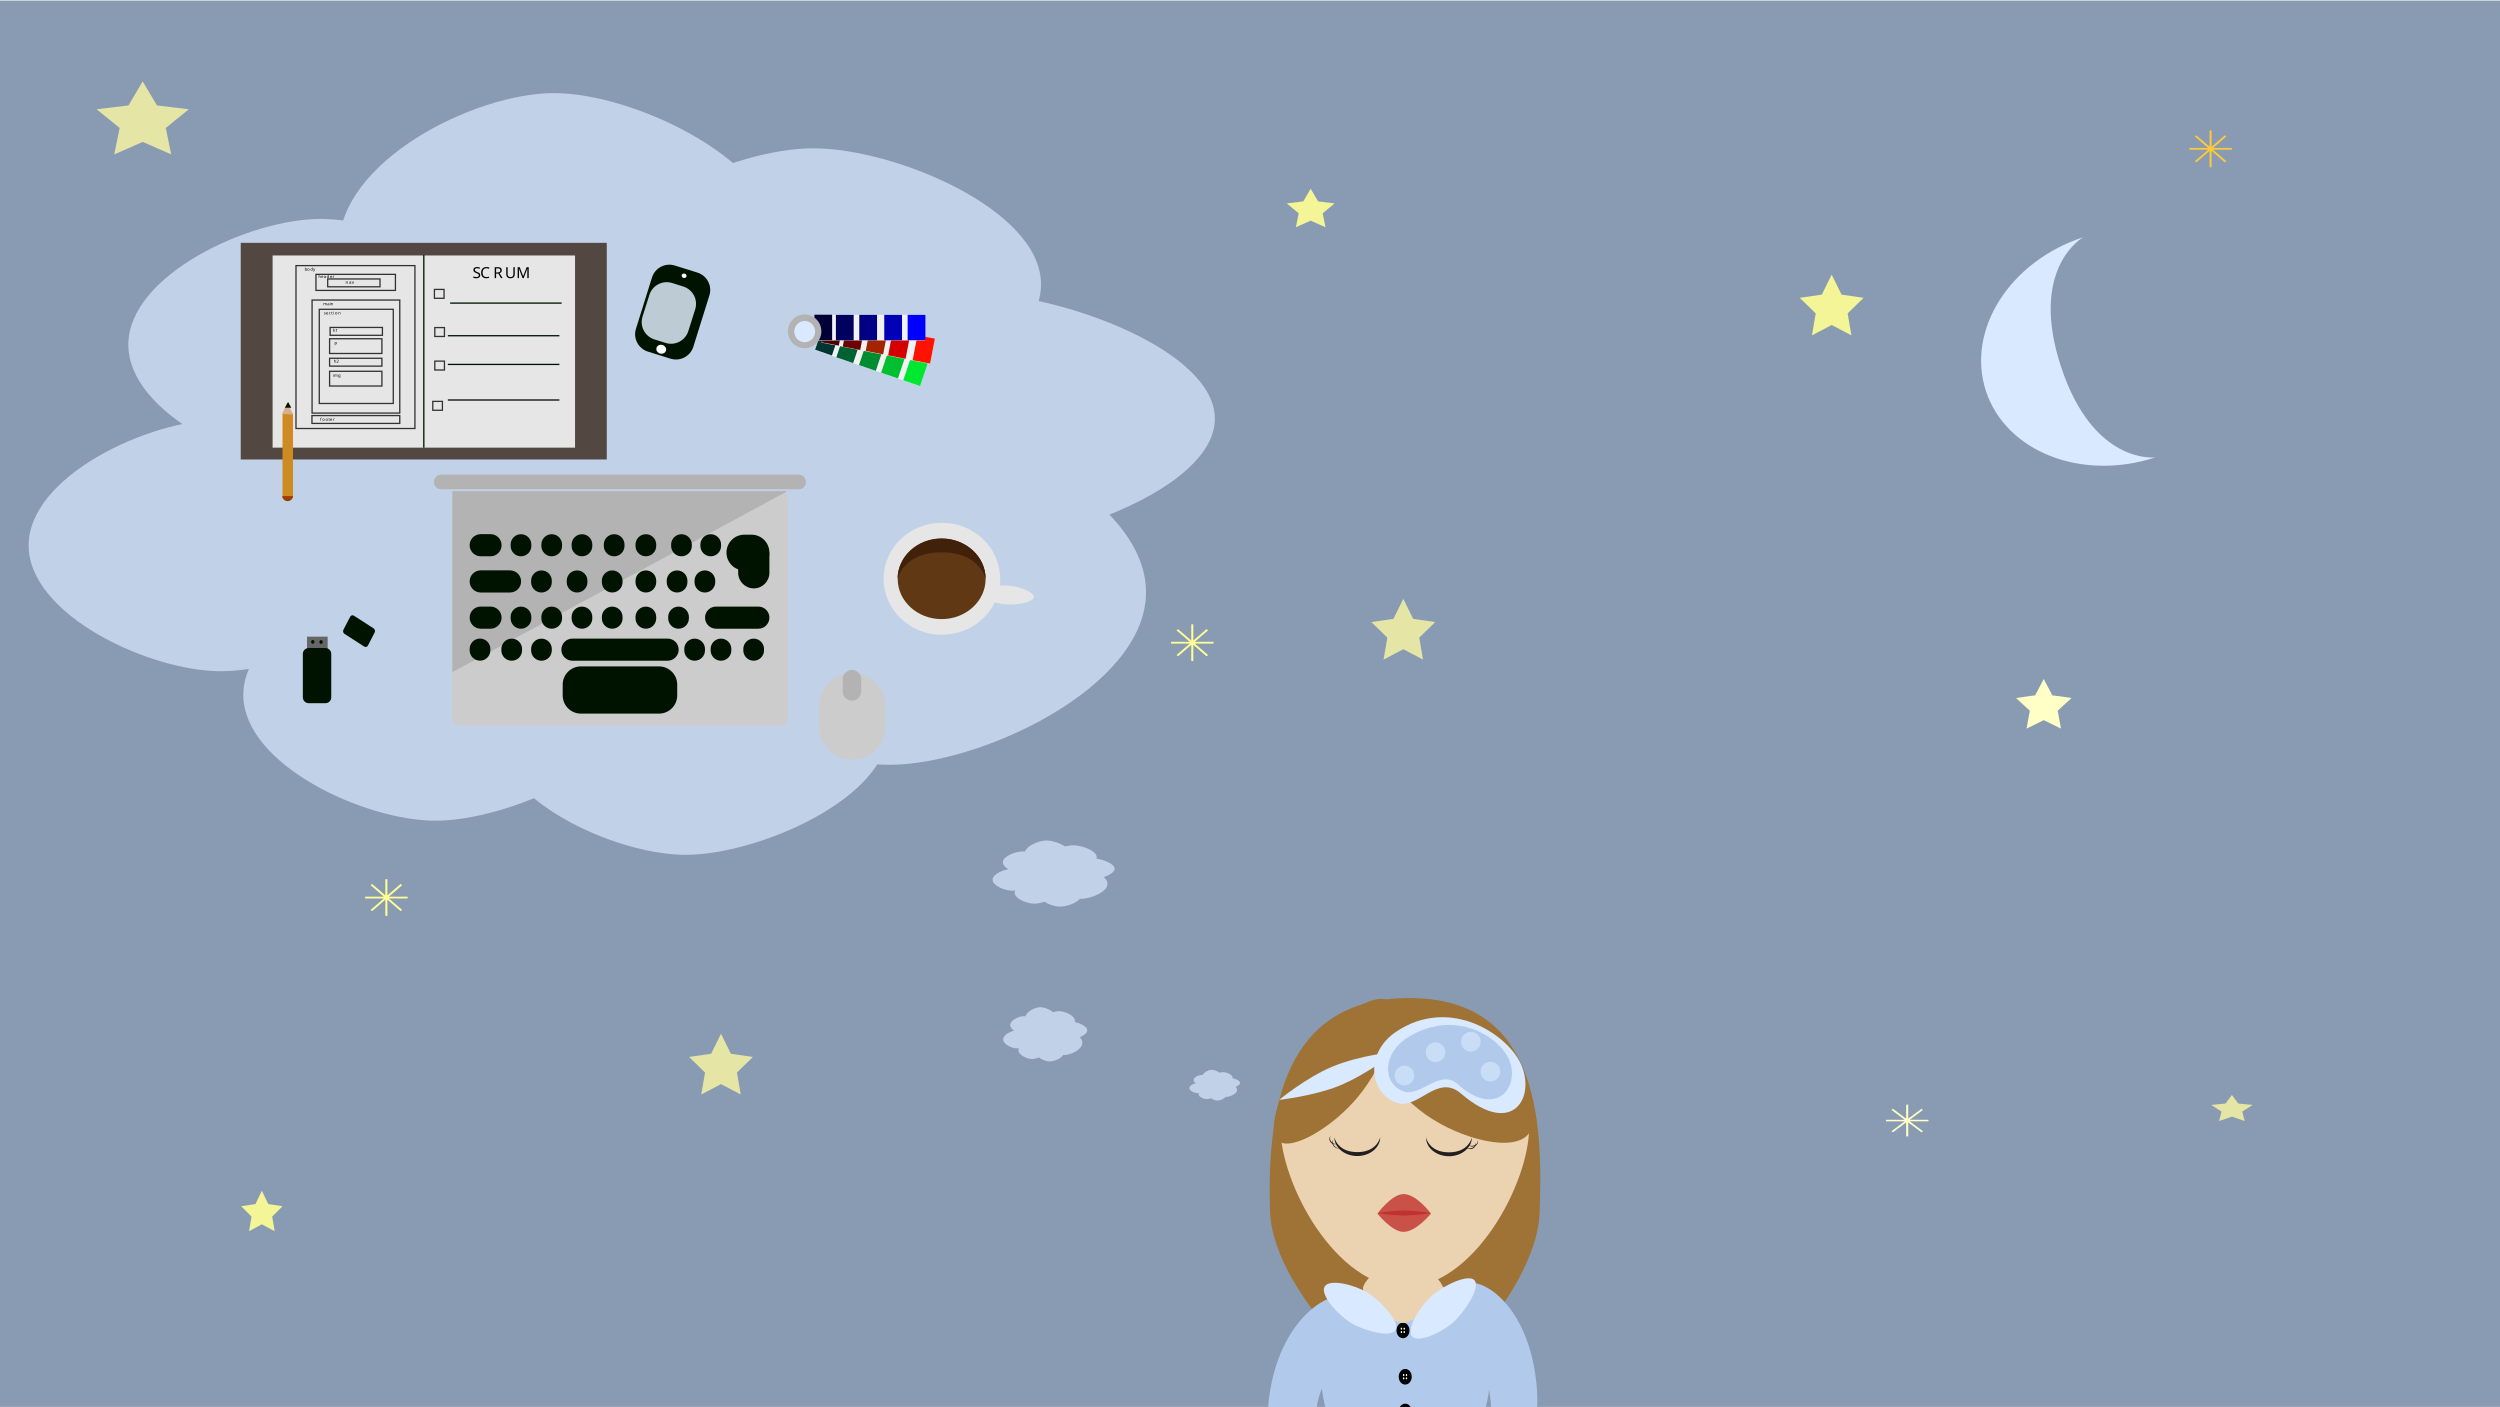
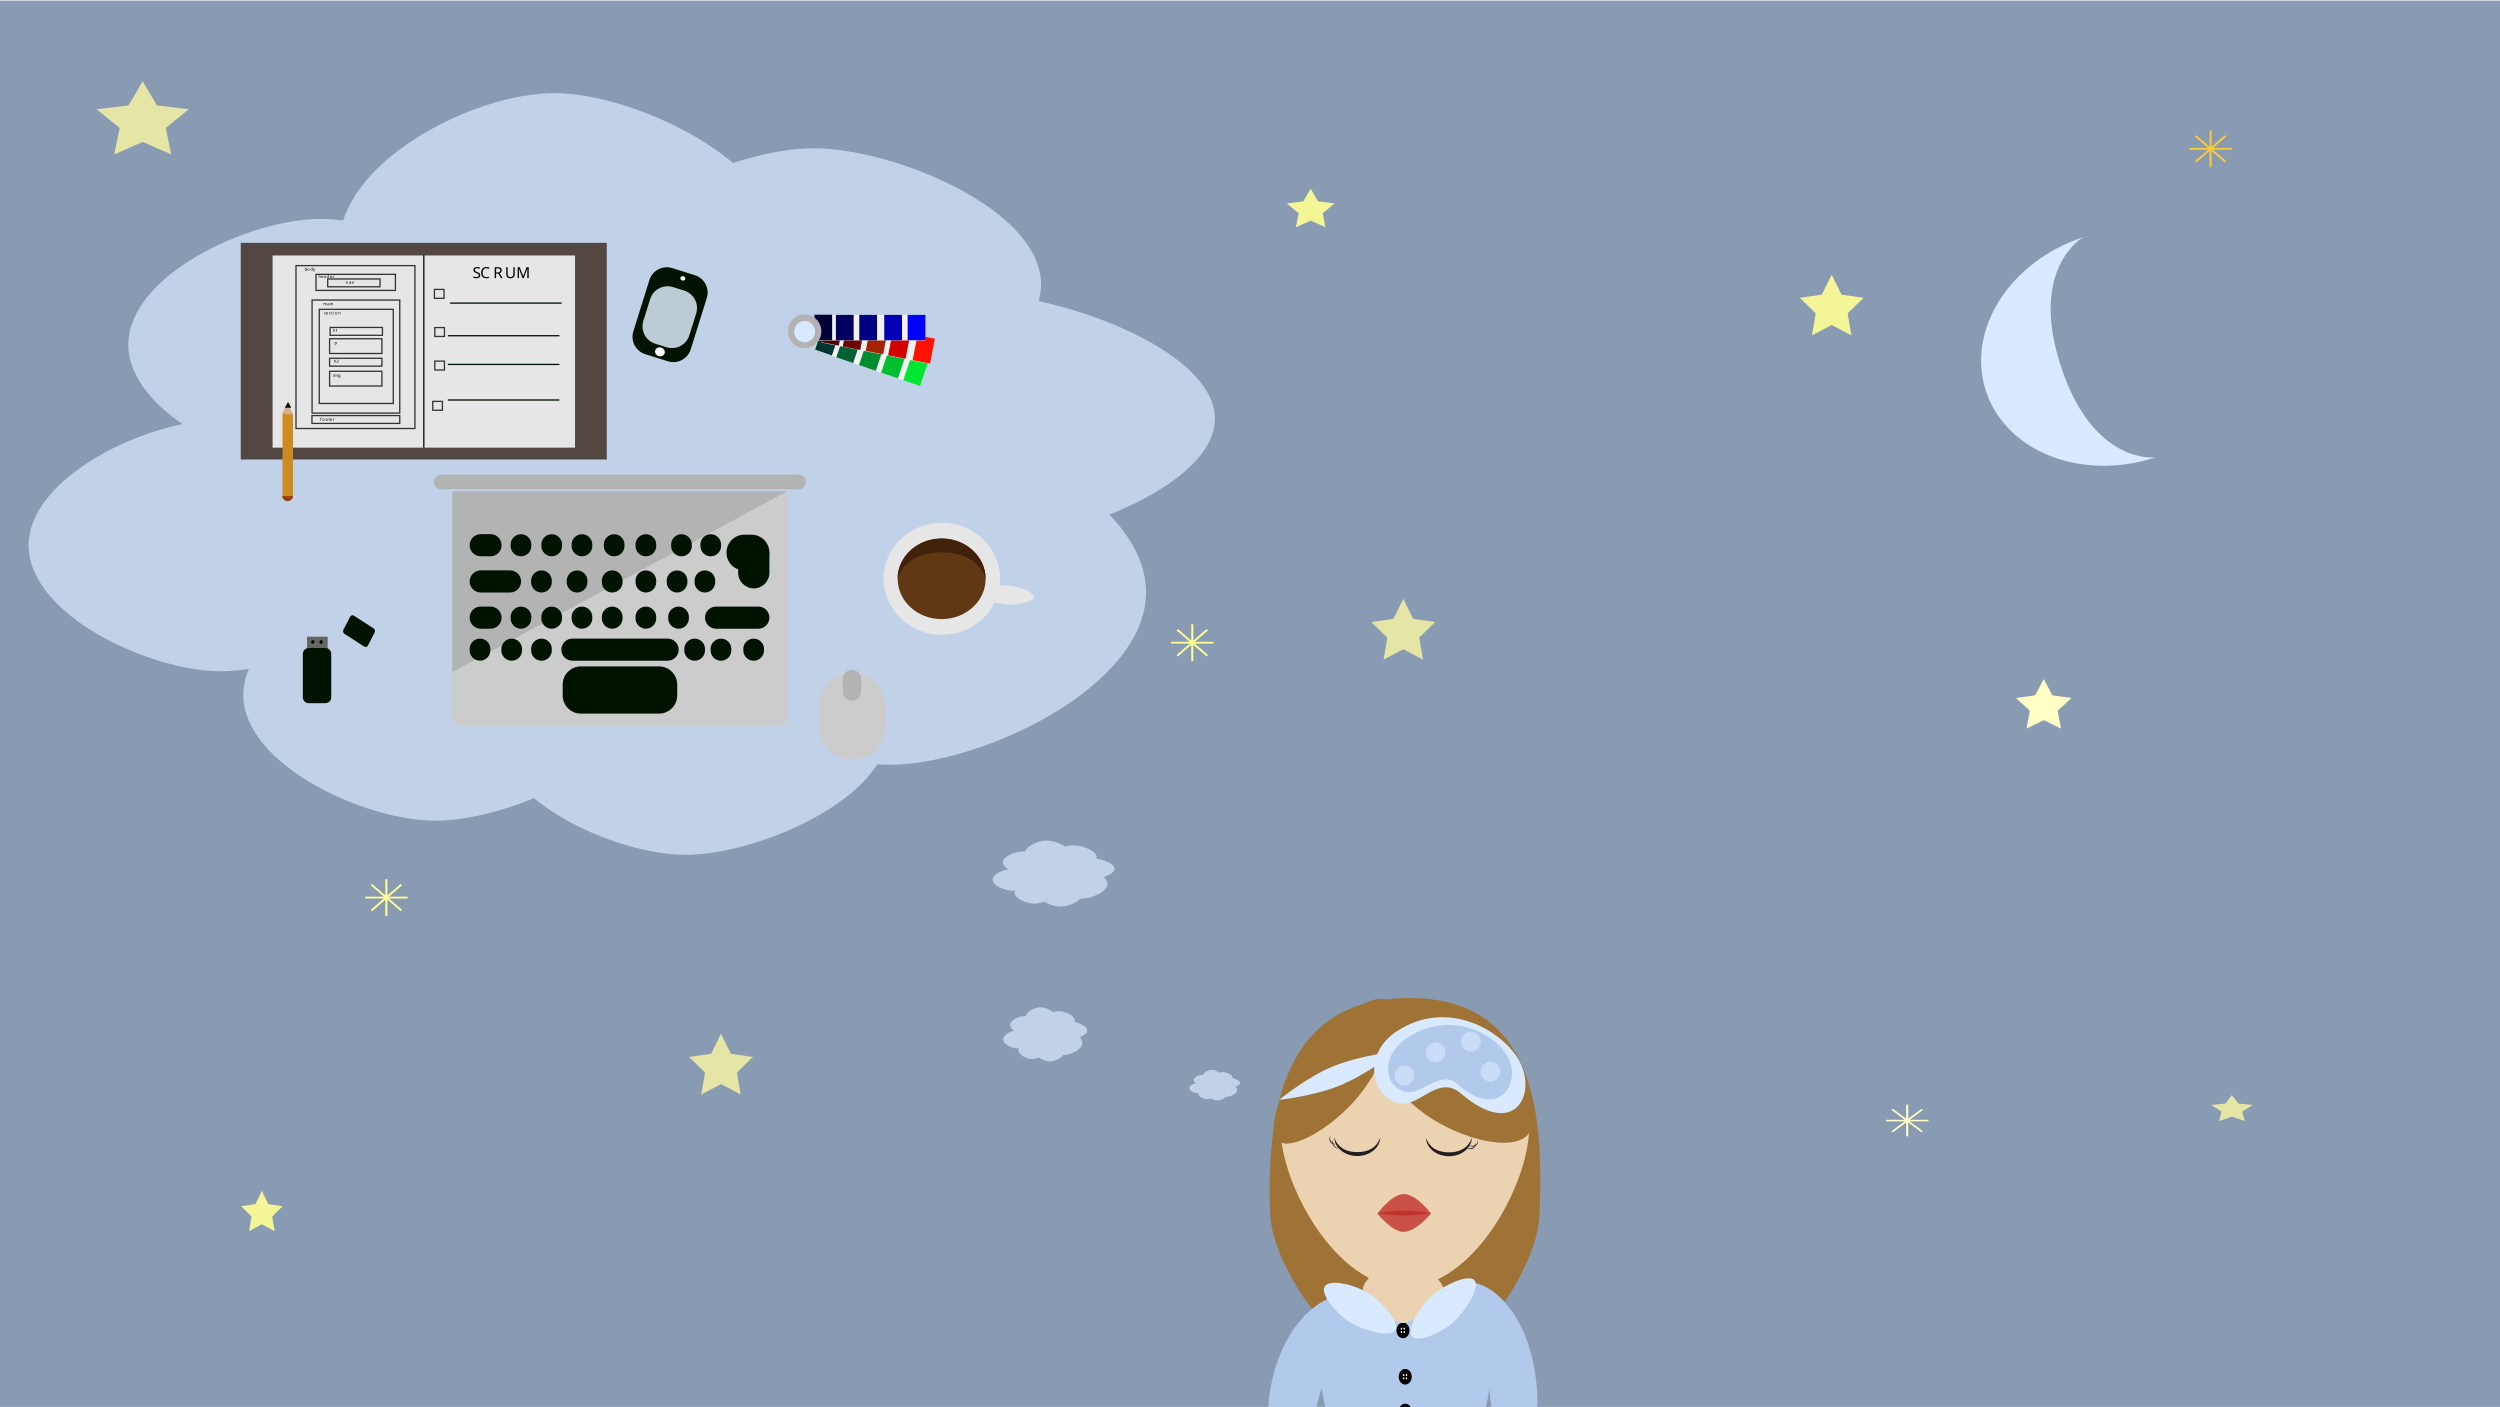
<svg xmlns="http://www.w3.org/2000/svg" id="Layer_1" data-name="Layer 1" width="1920" height="1080" viewBox="0 0 1920 1080">
  <defs>
    <style>.cls-1{fill:#677f9e;opacity:0.75;}.cls-2{opacity:0.7;}.cls-3,.cls-68{fill:#d9e9ff;}.cls-16,.cls-4{fill:#e6e6e6;}.cls-5{fill:#603813;}.cls-6{fill:#42210b;}.cls-7{fill:#ccc;}.cls-8{fill:#b3b3b3;}.cls-9{fill:#001300;}.cls-10{fill:#666;}.cls-11{fill:#534741;}.cls-12{fill:none;stroke:#001300;}.cls-12,.cls-16{stroke-miterlimit:10;}.cls-13{fill:#ce8b21;}.cls-14{fill:#d6b08c;}.cls-15{fill:#9e3e00;}.cls-16{stroke:#333;}.cls-17,.cls-28{font-size:3.16px;}.cls-17,.cls-28,.cls-32,.cls-35{font-family:Chalkduster;}.cls-18{letter-spacing:0.05em;}.cls-19{letter-spacing:0em;}.cls-20{letter-spacing:-0.03em;}.cls-21{letter-spacing:-0.01em;}.cls-22{letter-spacing:0em;}.cls-23{letter-spacing:0.02em;}.cls-24{letter-spacing:-0.04em;}.cls-25{letter-spacing:0.01em;}.cls-26{letter-spacing:0em;}.cls-27{letter-spacing:0.03em;}.cls-28{letter-spacing:-0.03em;}.cls-29{letter-spacing:0.04em;}.cls-30{letter-spacing:-0.04em;}.cls-31{letter-spacing:-0.01em;}.cls-32{font-size:3.27px;}.cls-33{letter-spacing:-0.07em;}.cls-34{letter-spacing:0em;}.cls-35{font-size:11.77px;}.cls-36{letter-spacing:0.03em;}.cls-37{letter-spacing:-0.03em;}.cls-38{letter-spacing:0em;}.cls-39{fill:#f2f2f2;}.cls-40{fill:#003632;}.cls-41{fill:#006132;}.cls-42{fill:#008d32;}.cls-43{fill:#00c032;}.cls-44{fill:#00e732;}.cls-45{fill:#4e0000;}.cls-46{fill:#ff1200;}.cls-47{fill:#d40000;}.cls-48{fill:#a42300;}.cls-49{fill:#6d0000;}.cls-50{fill:#000037;}.cls-51{fill:#0000b7;}.cls-52{fill:#00005f;}.cls-53{fill:#000084;}.cls-54{fill:blue;}.cls-55{fill:#bdccd4;}.cls-56{fill:#fff;}.cls-57,.cls-60{fill:#ffff95;}.cls-57,.cls-59{opacity:0.9;}.cls-58{fill:#ffffc6;}.cls-59{fill:#f0eda4;}.cls-61{fill:#fbc93b;}.cls-62{fill:#9e7335;}.cls-63{fill:#ebd2b0;}.cls-64{fill:#231f20;}.cls-65{fill:#b1caeb;}.cls-66,.cls-67{fill:#c1312d;}.cls-66{opacity:0.8;}.cls-68{opacity:0.6;}</style>
  </defs>
  <rect class="cls-1" y="0.5" width="1920" height="1080" />
  <g class="cls-2">
    <path class="cls-3" d="M98.56,264.75c0-53.36,92.6-96.61,147.73-96.61S402,211.39,402,264.75s-100.59,96.61-155.72,96.61S98.56,318.1,98.56,264.75Z" />
    <path class="cls-3" d="M496.06,454.83c0-73.2,117.2-132.54,187-132.54s197.08,59.34,197.08,132.54S752.8,587.37,683,587.37,496.06,528,496.06,454.83Z" />
    <path class="cls-3" d="M378.92,559.89c0-53.36,92.6-96.61,147.73-96.61s155.72,43.25,155.72,96.61S581.78,656.5,526.65,656.5,378.92,613.25,378.92,559.89Z" />
    <path class="cls-3" d="M186.86,533.69c0-53.36,92.6-96.61,147.73-96.61s155.73,43.25,155.73,96.61S389.72,630.3,334.59,630.3,186.86,587,186.86,533.69Z" />
    <path class="cls-3" d="M22,418.9c0-53.36,92.61-96.61,147.74-96.61S325.5,365.54,325.5,418.9s-100.59,96.61-155.72,96.61S22,472.26,22,418.9Z" />
    <path class="cls-3" d="M459.22,218.39c0-57.7,103.85-104.47,165.67-104.47s174.62,46.77,174.62,104.47S686.71,322.85,624.89,322.85,459.22,276.08,459.22,218.39Z" />
    <path class="cls-3" d="M260.41,189.07C260.41,124.14,363.9,71.5,425.5,71.5s174,52.64,174,117.57-112.41,117.56-174,117.56S260.41,254,260.41,189.07Z" />
    <path class="cls-3" d="M569.55,321.58c0-53.36,110.91-96.61,176.94-96.61S933,268.22,933,321.58s-120.48,96.61-186.51,96.61S569.55,374.93,569.55,321.58Z" />
    <path class="cls-3" d="M271.25,380c0-63.56,115.07-115.08,183.57-115.08S648.32,316.41,648.32,380,523.33,495,454.82,495,271.25,443.52,271.25,380Z" />
  </g>
  <path class="cls-4" d="M752.93,455.81c.17-3.66,11.17-6.65,20.41-6.17,9.93.52,21,5.21,20.65,8.93s-12.24,6.43-22,5.56C763.26,463.37,752.76,459.45,752.93,455.81Z" />
  <ellipse class="cls-4" cx="723.36" cy="444.5" rx="44.76" ry="43" />
  <ellipse class="cls-5" cx="723.19" cy="444.59" rx="33.76" ry="30.88" />
  <path class="cls-6" d="M689.3,444.7s4.18-20.49,33.81-20.49S757,444.7,757,444.7c0-17.23-15.15-31.2-33.83-31.2S689.3,427.47,689.3,444.7Z" />
  <path class="cls-7" d="M599.7,557.22H352.52a5.47,5.47,0,0,1-5.24-5.64V382.78a6,6,0,0,1,1.54-4,5.06,5.06,0,0,1,3.7-1.66H599.7a5.47,5.47,0,0,1,5.25,5.65v168.8A5.47,5.47,0,0,1,599.7,557.22Z" />
  <rect class="cls-8" x="333.23" y="364.5" width="285.77" height="11.28" rx="5.64" />
  <path class="cls-4" d="M423.81,496.07l38.59-26.59" />
  <polygon class="cls-8" points="347.4 377.19 604.76 377.19 347.38 516.23 347.4 377.19" />
  <rect class="cls-9" x="432.14" y="511.79" width="87.96" height="36.27" rx="14" />
  <rect class="cls-9" x="360.69" y="490.43" width="15.91" height="16.97" rx="7.96" />
  <rect class="cls-9" x="385.04" y="490.47" width="15.91" height="16.97" rx="7.96" />
  <rect class="cls-9" x="407.89" y="490.47" width="15.91" height="16.97" rx="7.96" />
  <rect class="cls-9" x="431.12" y="490.43" width="90.1" height="17" rx="8.5" />
  <rect class="cls-9" x="525.53" y="490.47" width="15.91" height="16.97" rx="7.96" />
  <rect class="cls-9" x="545.76" y="490.47" width="15.91" height="16.97" rx="7.96" />
  <rect class="cls-9" x="570.86" y="490.47" width="15.91" height="16.97" rx="7.96" />
  <rect class="cls-9" x="488.07" y="465.88" width="15.91" height="16.97" rx="7.96" />
  <rect class="cls-9" x="462.22" y="465.88" width="15.91" height="16.97" rx="7.96" />
  <rect class="cls-9" x="438.99" y="465.88" width="15.91" height="16.97" rx="7.96" />
  <rect class="cls-9" x="415.76" y="465.88" width="15.91" height="16.97" rx="7.96" />
  <rect class="cls-9" x="392.16" y="465.88" width="15.91" height="16.97" rx="7.96" />
  <rect class="cls-9" x="360.69" y="465.85" width="24.53" height="17" rx="8.5" />
  <rect class="cls-9" x="513.17" y="465.88" width="15.91" height="16.97" rx="7.96" />
  <rect class="cls-9" x="435.24" y="438.08" width="15.91" height="16.97" rx="7.96" />
  <rect class="cls-9" x="407.89" y="438.08" width="15.91" height="16.97" rx="7.96" />
  <rect class="cls-9" x="360.69" y="438.04" width="39.52" height="17" rx="8.5" />
  <rect class="cls-9" x="541.45" y="465.85" width="49.45" height="17" rx="8.5" />
  <rect class="cls-9" x="566.92" y="414.32" width="23.98" height="37.56" rx="11.99" />
  <rect class="cls-9" x="533.4" y="438.08" width="15.91" height="16.97" rx="7.96" />
  <rect class="cls-9" x="512.04" y="438.08" width="15.91" height="16.97" rx="7.96" />
  <rect class="cls-9" x="488.07" y="438.08" width="15.91" height="16.97" rx="7.96" />
  <rect class="cls-9" x="462.22" y="438.08" width="15.91" height="16.97" rx="7.96" />
  <rect class="cls-9" x="557.93" y="410.64" width="32.96" height="27.48" rx="13.74" />
  <rect class="cls-9" x="463.71" y="410.27" width="15.91" height="16.97" rx="7.96" />
  <rect class="cls-9" x="438.99" y="410.27" width="15.91" height="16.97" rx="7.96" />
  <rect class="cls-9" x="415.76" y="410.27" width="15.91" height="16.97" rx="7.96" />
  <rect class="cls-9" x="392.16" y="410.27" width="15.91" height="16.97" rx="7.96" />
  <rect class="cls-9" x="360.69" y="410.23" width="24.53" height="17" rx="8.5" />
  <rect class="cls-9" x="515.42" y="410.27" width="15.91" height="16.97" rx="7.96" />
  <rect class="cls-9" x="488.07" y="410.27" width="15.91" height="16.97" rx="7.96" />
  <rect class="cls-9" x="537.89" y="410.27" width="15.91" height="16.97" rx="7.96" />
  <rect class="cls-10" x="235.8" y="488.95" width="15.84" height="17.74" />
  <rect class="cls-9" x="232.58" y="497.68" width="21.82" height="42.38" rx="4.51" />
  <ellipse class="cls-9" cx="240.22" cy="492.97" rx="1.3" ry="1.45" />
  <ellipse class="cls-9" cx="246.59" cy="493.05" rx="1.3" ry="1.45" />
  <path class="cls-9" d="M279.74,496.58l-15.22-9.81a2.47,2.47,0,0,1-.76-3.16l5.15-9.95a2,2,0,0,1,2.83-.85l15.22,9.8a2.48,2.48,0,0,1,.76,3.17l-5.15,10A2,2,0,0,1,279.74,496.58Z" />
  <rect class="cls-11" x="184.89" y="186.5" width="281.11" height="166.38" />
  <rect class="cls-4" x="209.36" y="196.2" width="232.27" height="147.59" />
  <line class="cls-12" x1="325.49" y1="343.85" x2="325.49" y2="195.76" />
  <line class="cls-12" x1="345.67" y1="232.78" x2="431.35" y2="232.78" />
  <line class="cls-12" x1="343.95" y1="257.84" x2="429.63" y2="257.84" />
  <line class="cls-12" x1="343.95" y1="279.88" x2="429.63" y2="279.88" />
  <line class="cls-12" x1="343.95" y1="307.2" x2="429.63" y2="307.2" />
  <rect class="cls-13" x="216.97" y="317.64" width="8.05" height="64.91" />
  <polygon class="cls-14" points="220.58 309.08 222.9 313.73 225.22 318.39 220.95 318.13 216.68 317.88 218.63 313.48 220.58 309.08" />
  <polygon class="cls-9" points="223.72 313.13 221.25 313.13 218.77 313.13 220.01 310.93 221.25 308.72 222.49 310.93 223.72 313.13" />
  <path class="cls-15" d="M225,381h-8.21a4.11,4.11,0,0,0,8.21,0Z" />
  <rect class="cls-16" x="227.32" y="203.99" width="91.35" height="125.1" />
  <rect class="cls-16" x="239.67" y="230.43" width="67.35" height="86.82" />
  <rect class="cls-16" x="242.66" y="210.7" width="61.03" height="12.34" />
  <rect class="cls-16" x="245.2" y="237.54" width="56.83" height="72.33" />
  <text />
  <rect class="cls-16" x="239.58" y="319.16" width="67.44" height="6.03" />
  <rect class="cls-16" x="253.52" y="251.48" width="40.18" height="6.03" />
  <rect class="cls-16" x="253.12" y="260.16" width="40.18" height="11.32" />
  <rect class="cls-16" x="253.12" y="275.15" width="40.18" height="6.03" />
  <rect class="cls-16" x="253.12" y="285.14" width="40.18" height="11.32" />
  <text class="cls-17" transform="translate(233.91 207.88) scale(1.05 1)">b<tspan class="cls-18" x="1.83" y="0">o</tspan>
    <tspan class="cls-19" x="4.26" y="0">dy</tspan>
  </text>
  <rect class="cls-16" x="251.67" y="214.24" width="40.18" height="6.03" />
  <text class="cls-17" transform="translate(244.53 213.49) scale(1.05 1)">he<tspan class="cls-20" x="3.91" y="0">a</tspan>
    <tspan x="5.98" y="0">d</tspan>
    <tspan class="cls-21" x="8.45" y="0">e</tspan>
    <tspan class="cls-22" x="10.37" y="0">r</tspan>
  </text>
  <text class="cls-17" transform="translate(248.17 234.45) scale(1.05 1)">main</text>
  <text class="cls-17" transform="translate(248.62 241.46) scale(1.05 1)">s<tspan class="cls-23" x="1.59" y="0">e</tspan>
    <tspan class="cls-24" x="3.6" y="0">c</tspan>
    <tspan class="cls-25" x="5.48" y="0">t</tspan>
    <tspan class="cls-26" x="6.93" y="0">i</tspan>
    <tspan class="cls-27" x="8.18" y="0">o</tspan>
    <tspan x="10.53" y="0">n</tspan>
  </text>
  <text class="cls-17" transform="translate(255.57 254.86) scale(1.05 1)">h1</text>
  <text class="cls-17" transform="translate(256.85 264.39) scale(1.05 1)">p</text>
  <text class="cls-17" transform="translate(256.32 278.54) scale(1.05 1)">h2</text>
  <text class="cls-17" transform="translate(255.62 289.38) scale(1.05 1)">img</text>
  <text class="cls-28" transform="translate(245.78 323.18) scale(1.05 1)">f<tspan class="cls-29" x="1.58" y="0">o</tspan>
    <tspan class="cls-30" x="3.97" y="0">o</tspan>
    <tspan class="cls-31" x="6.12" y="0">te</tspan>
    <tspan class="cls-22" x="9.46" y="0">r</tspan>
  </text>
  <text class="cls-32" transform="translate(265.3 217.91) scale(1.1 1)">n<tspan class="cls-33" x="2.4" y="0">a</tspan>
    <tspan class="cls-34" x="4.42" y="0">v</tspan>
  </text>
  <text class="cls-35" transform="translate(362.87 213.59) scale(1.01 1)">S<tspan class="cls-36" x="5.85" y="0">C</tspan>
    <tspan class="cls-37" x="15.75" y="0">R</tspan>
    <tspan class="cls-38" x="24.61" y="0">UM</tspan>
  </text>
  <rect class="cls-16" x="333.63" y="222.27" width="7.4" height="6.82" />
  <rect class="cls-16" x="333.93" y="251.58" width="7.4" height="6.82" />
  <rect class="cls-16" x="333.93" y="277.34" width="7.4" height="6.82" />
  <rect class="cls-16" x="332.37" y="308.26" width="7.4" height="6.82" />
  <polygon class="cls-39" points="706.47 296.5 625.97 268.87 632.23 250.24 712.73 277.87 706.47 296.5" />
  <polygon class="cls-40" points="638.92 273.03 626.01 268.6 632.23 250.1 645.14 254.54 638.92 273.03" />
  <polygon class="cls-41" points="655.21 278.85 642.3 274.41 648.52 255.92 661.43 260.35 655.21 278.85" />
  <polygon class="cls-42" points="672.6 284.82 659.69 280.38 665.91 261.89 678.83 266.32 672.6 284.82" />
  <polygon class="cls-43" points="689.61 290.65 676.7 286.22 682.92 267.73 695.83 272.16 689.61 290.65" />
  <polygon class="cls-44" points="706.61 296.49 693.7 292.06 699.92 273.56 712.83 278 706.61 296.49" />
  <polygon class="cls-39" points="714.26 279.51 630.81 263.1 634.53 243.79 717.99 260.2 714.26 279.51" />
  <polygon class="cls-45" points="644.2 265.46 630.81 262.83 634.51 243.66 647.9 246.29 644.2 265.46" />
  <polygon class="cls-46" points="714.3 279.25 700.92 276.62 704.61 257.45 718 260.08 714.3 279.25" />
  <polygon class="cls-47" points="695.48 275.55 682.09 272.92 685.78 253.74 699.17 256.38 695.48 275.55" />
  <polygon class="cls-48" points="678.25 272.16 664.86 269.53 668.55 250.35 681.94 252.99 678.25 272.16" />
  <polygon class="cls-49" points="660.63 268.8 647.24 266.17 650.93 246.99 664.32 249.63 660.63 268.8" />
  <rect class="cls-39" x="625.49" y="241.81" width="85.02" height="19.67" />
  <rect class="cls-50" x="625.44" y="241.69" width="13.64" height="19.53" />
  <rect class="cls-51" x="679.11" y="241.82" width="13.64" height="19.53" />
  <rect class="cls-52" x="641.97" y="241.82" width="13.64" height="19.53" />
  <rect class="cls-53" x="659.93" y="241.82" width="13.64" height="19.53" />
  <rect class="cls-54" x="697.07" y="241.82" width="13.64" height="19.47" />
  <ellipse class="cls-8" cx="617.97" cy="254.45" rx="12.83" ry="12.95" />
  <ellipse class="cls-3" cx="618" cy="254.68" rx="8" ry="8.18" />
  <rect class="cls-7" x="629.07" y="516.65" width="50.93" height="66.85" rx="25.47" />
  <rect class="cls-8" x="647.23" y="514.5" width="14.13" height="23.64" rx="7.06" transform="translate(1308.59 1052.64) rotate(180)" />
-   <rect class="cls-9" x="493.53" y="205.03" width="46.19" height="69.28" rx="14" transform="translate(95.03 -143.21) rotate(17.36)" />
-   <rect class="cls-55" x="497.88" y="217.78" width="37.02" height="45.58" rx="14" transform="matrix(0.95, 0.3, -0.3, 0.95, 95.29, -143.1)" />
-   <ellipse class="cls-56" cx="507.82" cy="268.21" rx="3.41" ry="3.79" transform="translate(100.32 672.88) rotate(-72.64)" />
-   <ellipse class="cls-56" cx="525.38" cy="211.78" rx="1.69" ry="1.91" transform="translate(166.5 650.05) rotate(-72.64)" />
+   <rect class="cls-9" x="491.53" y="207.03" width="46.19" height="69.28" rx="14" transform="translate(95.54 -142.53) rotate(17.36)" />
+   <rect class="cls-55" x="495.88" y="220.78" width="37.02" height="45.58" rx="14" transform="translate(96.09 -142.37) rotate(17.36)" />
+   <ellipse class="cls-56" cx="506.82" cy="270.21" rx="3.41" ry="3.79" transform="translate(97.71 673.33) rotate(-72.64)" />
+   <ellipse class="cls-56" cx="524.38" cy="213.78" rx="1.69" ry="1.91" transform="translate(163.89 650.5) rotate(-72.64)" />
  <polygon class="cls-57" points="1406.73 210.92 1414.31 226.28 1431.25 228.74 1418.99 240.69 1421.88 257.57 1406.73 249.6 1391.57 257.57 1394.47 240.69 1382.21 228.74 1399.15 226.28 1406.73 210.92" />
  <polygon class="cls-58" points="1569.6 521.5 1576.21 534.03 1591 536.04 1580.3 545.8 1582.83 559.57 1569.6 553.07 1556.38 559.57 1558.9 545.8 1548.21 536.04 1562.99 534.03 1569.6 521.5" />
  <polygon class="cls-59" points="1714.1 840.92 1719.02 847.52 1730 848.58 1722.05 853.72 1723.93 860.97 1714.1 857.54 1704.28 860.97 1706.15 853.72 1698.21 848.58 1709.19 847.52 1714.1 840.92" />
  <polygon class="cls-57" points="1006.6 144.92 1012.29 154.66 1025 156.22 1015.8 163.8 1017.97 174.5 1006.6 169.45 995.23 174.5 997.4 163.8 988.21 156.22 1000.92 154.66 1006.6 144.92" />
  <polygon class="cls-57" points="201.1 914.5 206.01 924.73 217 926.37 209.05 934.33 210.93 945.57 201.1 940.26 191.28 945.57 193.16 934.33 185.21 926.37 196.19 924.73 201.1 914.5" />
  <polygon class="cls-59" points="109.6 62.5 120.54 80.96 145 83.92 127.3 98.28 131.48 118.57 109.6 108.99 87.73 118.57 91.91 98.28 74.21 83.92 98.67 80.96 109.6 62.5" />
  <polygon class="cls-59" points="553.73 793.92 561.31 809.28 578.25 811.74 565.99 823.69 568.88 840.57 553.73 832.6 538.57 840.57 541.47 823.69 529.21 811.74 546.15 809.28 553.73 793.92" />
  <polygon class="cls-59" points="1077.73 459.92 1085.31 475.28 1102.25 477.74 1089.99 489.69 1092.88 506.57 1077.73 498.6 1062.57 506.57 1065.47 489.69 1053.21 477.74 1070.15 475.28 1077.73 459.92" />
  <path class="cls-3" d="M1655.38,351.25s-47.65,6.22-72.57-69.79,17.13-99.28,17.13-99.28c-56.59,18.56-90.06,71.44-74.75,118.13S1598.78,369.8,1655.38,351.25Z" />
  <polygon class="cls-60" points="932 492.91 917.59 492.91 927.78 484.11 926.66 483.14 916.47 491.95 916.47 479.5 914.89 479.5 914.89 491.95 904.7 483.14 903.58 484.11 913.77 492.91 899.36 492.91 899.36 494.27 913.77 494.27 903.58 503.07 904.7 504.04 914.89 495.24 914.89 507.69 916.47 507.69 916.47 495.24 926.66 504.04 927.78 503.07 917.59 494.27 932 494.27 932 492.91" />
  <polygon class="cls-58" points="1481.05 861.18 1466.64 861.18 1476.83 868.79 1475.71 869.62 1465.52 862.01 1465.52 872.77 1463.94 872.77 1463.94 862.01 1453.75 869.62 1452.63 868.79 1462.83 861.18 1448.41 861.18 1448.41 860 1462.83 860 1452.63 852.39 1453.75 851.56 1463.94 859.17 1463.94 848.41 1465.52 848.41 1465.52 859.17 1475.71 851.56 1476.83 852.39 1466.64 860 1481.05 860 1481.05 861.18" />
  <polygon class="cls-61" points="1714.05 113.63 1699.64 113.63 1709.83 104.83 1708.71 103.87 1698.52 112.67 1698.52 100.22 1696.94 100.22 1696.94 112.67 1686.75 103.87 1685.63 104.83 1695.83 113.63 1681.41 113.63 1681.41 115 1695.83 115 1685.63 123.8 1686.75 124.76 1696.94 115.96 1696.94 128.41 1698.52 128.41 1698.52 115.96 1708.71 124.76 1709.83 123.8 1699.64 115 1714.05 115 1714.05 113.63" />
  <polygon class="cls-60" points="313.05 688.63 298.64 688.63 308.83 679.83 307.71 678.87 297.52 687.67 297.52 675.22 295.94 675.22 295.94 687.67 285.75 678.87 284.63 679.83 294.82 688.63 280.41 688.63 280.41 690 294.82 690 284.63 698.8 285.75 699.76 295.94 690.96 295.94 703.41 297.52 703.41 297.52 690.96 307.71 699.76 308.83 698.8 298.64 690 313.05 690 313.05 688.63" />
  <path class="cls-62" d="M1082.42,1081.79s-105.13-81.63-107.11-152.53c-2.11-76.16,9.86-162.76,107.11-162.76s103,90,100,165C1179.84,998.65,1082.42,1081.79,1082.42,1081.79Z" />
  <path class="cls-63" d="M1078.86,786.81c52.77,0,95.54,35.28,95.54,78.81s-42.77,123-95.54,123-95.54-79.42-95.54-123S1026.1,786.81,1078.86,786.81Z" />
  <path class="cls-64" d="M1060,873.31s-2.17,11.52-17.62,11.52-17.65-11.52-17.65-11.52c0,8,7.9,14.52,17.64,14.52S1060,881.33,1060,873.31Z" />
  <path class="cls-64" d="M1130.42,873.47S1128.24,885,1112.79,885s-17.64-11.52-17.64-11.52c0,8,7.9,14.51,17.64,14.51S1130.42,881.48,1130.42,873.47Z" />
  <path class="cls-62" d="M981.38,875.94c9.64,9.06,42-9.9,61.57-33.59,21.08-25.46,34.22-64.52,24-73.27s-43.82,13.09-63.64,39C985.6,831.29,971.82,866.94,981.38,875.94Z" />
  <path class="cls-62" d="M1174.32,870.25c10.89-15.57-10.77-56-38.29-77.67-29.58-23.25-75.36-32.21-85.91-15.91s14.49,57.85,44.66,79.25C1121.74,875.05,1163.5,885.71,1174.32,870.25Z" />
  <path class="cls-65" d="M1079.48,976.55c35.62,0,64.49,52.78,64.49,84.2s-28.87,88.75-64.49,88.75-64.5-57.33-64.5-88.75S1043.86,976.55,1079.48,976.55Z" />
  <path class="cls-66" d="M1057.87,932.05s10.65-14.73,19.89-15c9.94-.29,21.23,15,21.23,15s-11.73,14.44-21.53,14C1068.71,945.71,1057.87,932.05,1057.87,932.05Z" />
  <path class="cls-67" d="M1058,931.67a130.18,130.18,0,0,1,19.84-2,134.68,134.68,0,0,1,21.17,2,149.81,149.81,0,0,1-21.47,1.89A144.72,144.72,0,0,1,1058,931.67Z" />
  <path class="cls-65" d="M1001.46,1110.8c-14.58,14.79-31.82-3.1-26.59-39.15,8.25-56.93,42.9-79.58,60.3-76.75,21,3.41,29.11,46.55-10.61,62C1007,1063.77,1013.47,1098.61,1001.46,1110.8Z" />
  <path class="cls-65" d="M1151.69,1106.6c12.92,16.54,31,.05,28.83-37.2-3.46-58.84-35.16-85.41-52.21-84.29-20.6,1.35-31.86,44.49,5.32,64.27C1150.07,1058.12,1141,1093,1151.69,1106.6Z" />
  <ellipse cx="1077.49" cy="1021.72" rx="4.46" ry="5.45" />
  <path d="M1077.49,1016.77c2.19,0,4,2.22,4,5s-1.77,5-4,5-4-2.22-4-5,1.78-5,4-5m0-1c-2.74,0-5,2.66-5,6s2.22,6,5,6,5-2.67,5-6-2.22-6-5-6Z" />
  <ellipse class="cls-56" cx="1076.28" cy="1020.43" rx="0.61" ry="0.8" />
  <ellipse class="cls-56" cx="1078.46" cy="1020.43" rx="0.61" ry="0.8" />
  <ellipse class="cls-56" cx="1078.46" cy="1023" rx="0.61" ry="0.8" />
  <ellipse class="cls-56" cx="1076.28" cy="1023" rx="0.61" ry="0.8" />
  <path d="M1079.21,1089.36c-2.46,0-4.46-2.44-4.46-5.45s2-5.45,4.46-5.45,4.46,2.45,4.46,5.45S1081.67,1089.36,1079.21,1089.36Z" />
  <path d="M1079.21,1079c2.19,0,4,2.22,4,5s-1.77,4.95-4,4.95-4-2.22-4-4.95,1.78-5,4-5m0-1c-2.74,0-5,2.66-5,6s2.22,5.95,5,5.95,5-2.66,5-5.95-2.22-6-5-6Z" />
  <path d="M1079.21,1062.76c-2.46,0-4.46-2.45-4.46-5.46s2-5.45,4.46-5.45,4.46,2.45,4.46,5.45S1081.67,1062.76,1079.21,1062.76Z" />
  <path d="M1079.21,1052.35c2.19,0,4,2.22,4,5s-1.77,5-4,5-4-2.22-4-5,1.78-5,4-5m0-1c-2.74,0-5,2.67-5,6s2.22,6,5,6,5-2.67,5-6-2.22-6-5-6Z" />
  <ellipse class="cls-56" cx="1078" cy="1056.02" rx="0.61" ry="0.8" />
  <ellipse class="cls-56" cx="1080.18" cy="1056.02" rx="0.61" ry="0.8" />
  <ellipse class="cls-56" cx="1080.18" cy="1058.59" rx="0.61" ry="0.8" />
  <ellipse class="cls-56" cx="1078" cy="1058.59" rx="0.61" ry="0.8" />
  <path class="cls-63" d="M1077.49,964.56c7.49,0,30.76,17.44,30.76,25.16s-21.73,26.29-30.76,26.29c-8.81,0-30.76-18.57-30.76-26.29S1069.6,964.56,1077.49,964.56Z" />
  <path class="cls-3" d="M1017.27,988.19c3.48-6.42,23-1.51,32.88,4.51s25.18,22.23,21.69,28.66-24.41.65-34.32-5.38S1013.78,994.62,1017.27,988.19Z" />
  <path class="cls-3" d="M1084.29,1026.19c-4.5-5.68,6.58-23.34,15.35-31.1s28.4-17.33,32.9-11.65-7.86,24.47-16.62,32.23S1088.78,1031.88,1084.29,1026.19Z" />
  <path class="cls-3" d="M1072.24,846.83c-20.47-7.49-24.5-38.31.35-54.71,39.25-25.9,80.75-.33,93.5,21.32,15.4,26.15-2.49,62.19-44.1,26.37C1103.6,824,1089.09,853,1072.24,846.83Z" />
  <path class="cls-3" d="M982.38,844.7s20.57-17,40.75-25.47c21.69-9.09,49.23-11.55,49.23-11.55s-23,17.83-44.51,26.44C1008.63,841.81,982.38,844.7,982.38,844.7Z" />
  <path class="cls-64" d="M1028.64,881.55s-1.94.91-4-1.73-.75-4.3-.75-4.3c-1.15.9-1,3,.31,4.64S1027.49,882.44,1028.64,881.55Z" />
  <path class="cls-64" d="M1026.91,878.25s-2.35,1.22-4.45-1.42-.34-4.61-.34-4.61a3.56,3.56,0,0,0-.2,5A3.66,3.66,0,0,0,1026.91,878.25Z" />
  <path class="cls-64" d="M1133.23,877.68s.59,2.56-2.54,3.88-4.59-.87-4.59-.87c.71,1.65,2.89,2.32,4.86,1.49S1134,879.33,1133.23,877.68Z" />
  <path class="cls-64" d="M1134.85,875.68s.63,2.55-2.48,3.92-4.6-.8-4.6-.8c.74,1.64,2.92,2.28,4.88,1.41S1135.59,877.32,1134.85,875.68Z" />
  <path class="cls-65" d="M1077.83,838.1c-16.23-5.82-16.85-29.74,5.1-42.46,34.66-20.11,66.67-.27,75.29,16.53,10.42,20.3-7.51,48.27-38.7,20.47C1105.73,820.35,1091.2,842.88,1077.83,838.1Z" />
  <ellipse class="cls-68" cx="1102.47" cy="808.1" rx="7.53" ry="7.6" />
  <ellipse class="cls-68" cx="1129.63" cy="800.02" rx="7.53" ry="7.6" />
  <ellipse class="cls-68" cx="1144.63" cy="823.02" rx="7.53" ry="7.6" />
  <ellipse class="cls-68" cx="1078.63" cy="826.02" rx="7.53" ry="7.6" />
  <g class="cls-2">
    <path class="cls-3" d="M770.18,662.28c0-4.64,9.52-8.39,15.19-8.39s16,3.75,16,8.39-10.35,8.38-16,8.38S770.18,666.91,770.18,662.28Z" />
    <path class="cls-3" d="M811.06,678.78c0-6.36,12.06-11.51,19.23-11.51s20.27,5.15,20.27,11.51-13.09,11.51-20.27,11.51S811.06,685.13,811.06,678.78Z" />
    <path class="cls-3" d="M799,687.9c0-4.63,9.53-8.39,15.2-8.39s16,3.76,16,8.39-10.34,8.39-16,8.39S799,692.53,799,687.9Z" />
    <path class="cls-3" d="M779.26,685.63c0-4.64,9.53-8.39,15.2-8.39s16,3.75,16,8.39-10.34,8.38-16,8.38S779.26,690.26,779.26,685.63Z" />
    <path class="cls-3" d="M762.31,675.66c0-4.63,9.52-8.39,15.19-8.39s16,3.76,16,8.39-10.35,8.39-16,8.39S762.31,680.29,762.31,675.66Z" />
    <path class="cls-3" d="M807.27,658.25c0-5,10.68-9.07,17-9.07s18,4.06,18,9.07-11.6,9.07-18,9.07S807.27,663.26,807.27,658.25Z" />
    <path class="cls-3" d="M786.83,655.71c0-5.64,10.64-10.21,17-10.21s17.9,4.57,17.9,10.21-11.56,10.2-17.9,10.2S786.83,661.34,786.83,655.71Z" />
    <path class="cls-3" d="M818.62,667.21c0-4.63,11.41-8.39,18.2-8.39S856,662.58,856,667.21s-12.39,8.39-19.18,8.39S818.62,671.84,818.62,667.21Z" />
    <path class="cls-3" d="M787.94,672.28c0-5.52,11.83-10,18.88-10s19.9,4.47,19.9,10-12.85,10-19.9,10S787.94,677.8,787.94,672.28Z" />
  </g>
  <g class="cls-2">
    <path class="cls-3" d="M775.86,787.3c0-3.8,6.57-6.88,10.47-6.88s11,3.08,11,6.88-7.13,6.87-11,6.87S775.86,791.1,775.86,787.3Z" />
    <path class="cls-3" d="M804,800.83c0-5.21,8.31-9.44,13.26-9.44s14,4.23,14,9.44-9,9.43-14,9.43S804,806,804,800.83Z" />
    <path class="cls-3" d="M795.73,808.3c0-3.79,6.57-6.87,10.47-6.87s11,3.08,11,6.87-7.13,6.88-11,6.88S795.73,812.1,795.73,808.3Z" />
    <path class="cls-3" d="M782.12,806.44c0-3.8,6.57-6.88,10.47-6.88s11,3.08,11,6.88-7.13,6.88-11,6.88S782.12,810.24,782.12,806.44Z" />
    <path class="cls-3" d="M770.44,798.27c0-3.8,6.57-6.88,10.47-6.88s11,3.08,11,6.88-7.13,6.88-11,6.88S770.44,802.07,770.44,798.27Z" />
    <path class="cls-3" d="M801.42,784c0-4.11,7.36-7.44,11.74-7.44s12.38,3.33,12.38,7.44-8,7.43-12.38,7.43S801.42,788.1,801.42,784Z" />
    <path class="cls-3" d="M787.34,781.91c0-4.62,7.33-8.37,11.69-8.37s12.34,3.75,12.34,8.37-8,8.37-12.34,8.37S787.34,786.53,787.34,781.91Z" />
    <path class="cls-3" d="M809.24,791.34c0-3.79,7.86-6.87,12.54-6.87S835,787.55,835,791.34s-8.54,6.88-13.22,6.88S809.24,795.14,809.24,791.34Z" />
    <path class="cls-3" d="M788.1,795.5c0-4.52,8.16-8.19,13-8.19s13.72,3.67,13.72,8.19-8.86,8.19-13.72,8.19S788.1,800,788.1,795.5Z" />
  </g>
  <g class="cls-2">
    <path class="cls-3" d="M916.71,829.43c0-2.15,4-3.88,6.31-3.88s6.65,1.73,6.65,3.88-4.29,3.88-6.65,3.88S916.71,831.57,916.71,829.43Z" />
    <path class="cls-3" d="M933.69,837.07c0-2.94,5-5.33,8-5.33s8.42,2.39,8.42,5.33-5.44,5.33-8.42,5.33S933.69,840,933.69,837.07Z" />
    <path class="cls-3" d="M928.69,841.3c0-2.15,3.95-3.89,6.31-3.89s6.65,1.74,6.65,3.89-4.3,3.88-6.65,3.88S928.69,843.44,928.69,841.3Z" />
    <path class="cls-3" d="M920.48,840.24c0-2.14,4-3.88,6.31-3.88s6.66,1.74,6.66,3.88-4.3,3.89-6.66,3.89S920.48,842.39,920.48,840.24Z" />
    <path class="cls-3" d="M913.44,835.63c0-2.15,4-3.89,6.31-3.89s6.66,1.74,6.66,3.89-4.3,3.88-6.66,3.88S913.44,837.77,913.44,835.63Z" />
    <path class="cls-3" d="M932.12,827.57c0-2.32,4.43-4.2,7.08-4.2s7.45,1.88,7.45,4.2-4.81,4.2-7.45,4.2S932.12,829.89,932.12,827.57Z" />
    <path class="cls-3" d="M923.63,826.39c0-2.61,4.42-4.73,7-4.73s7.43,2.12,7.43,4.73-4.8,4.72-7.43,4.72S923.63,829,923.63,826.39Z" />
    <path class="cls-3" d="M936.83,831.71c0-2.14,4.74-3.88,7.56-3.88s8,1.74,8,3.88-5.15,3.89-8,3.89S936.83,833.86,936.83,831.71Z" />
    <path class="cls-3" d="M924.09,834.06c0-2.55,4.91-4.62,7.84-4.62s8.27,2.07,8.27,4.62-5.34,4.63-8.27,4.63S924.09,836.62,924.09,834.06Z" />
  </g>
</svg>
